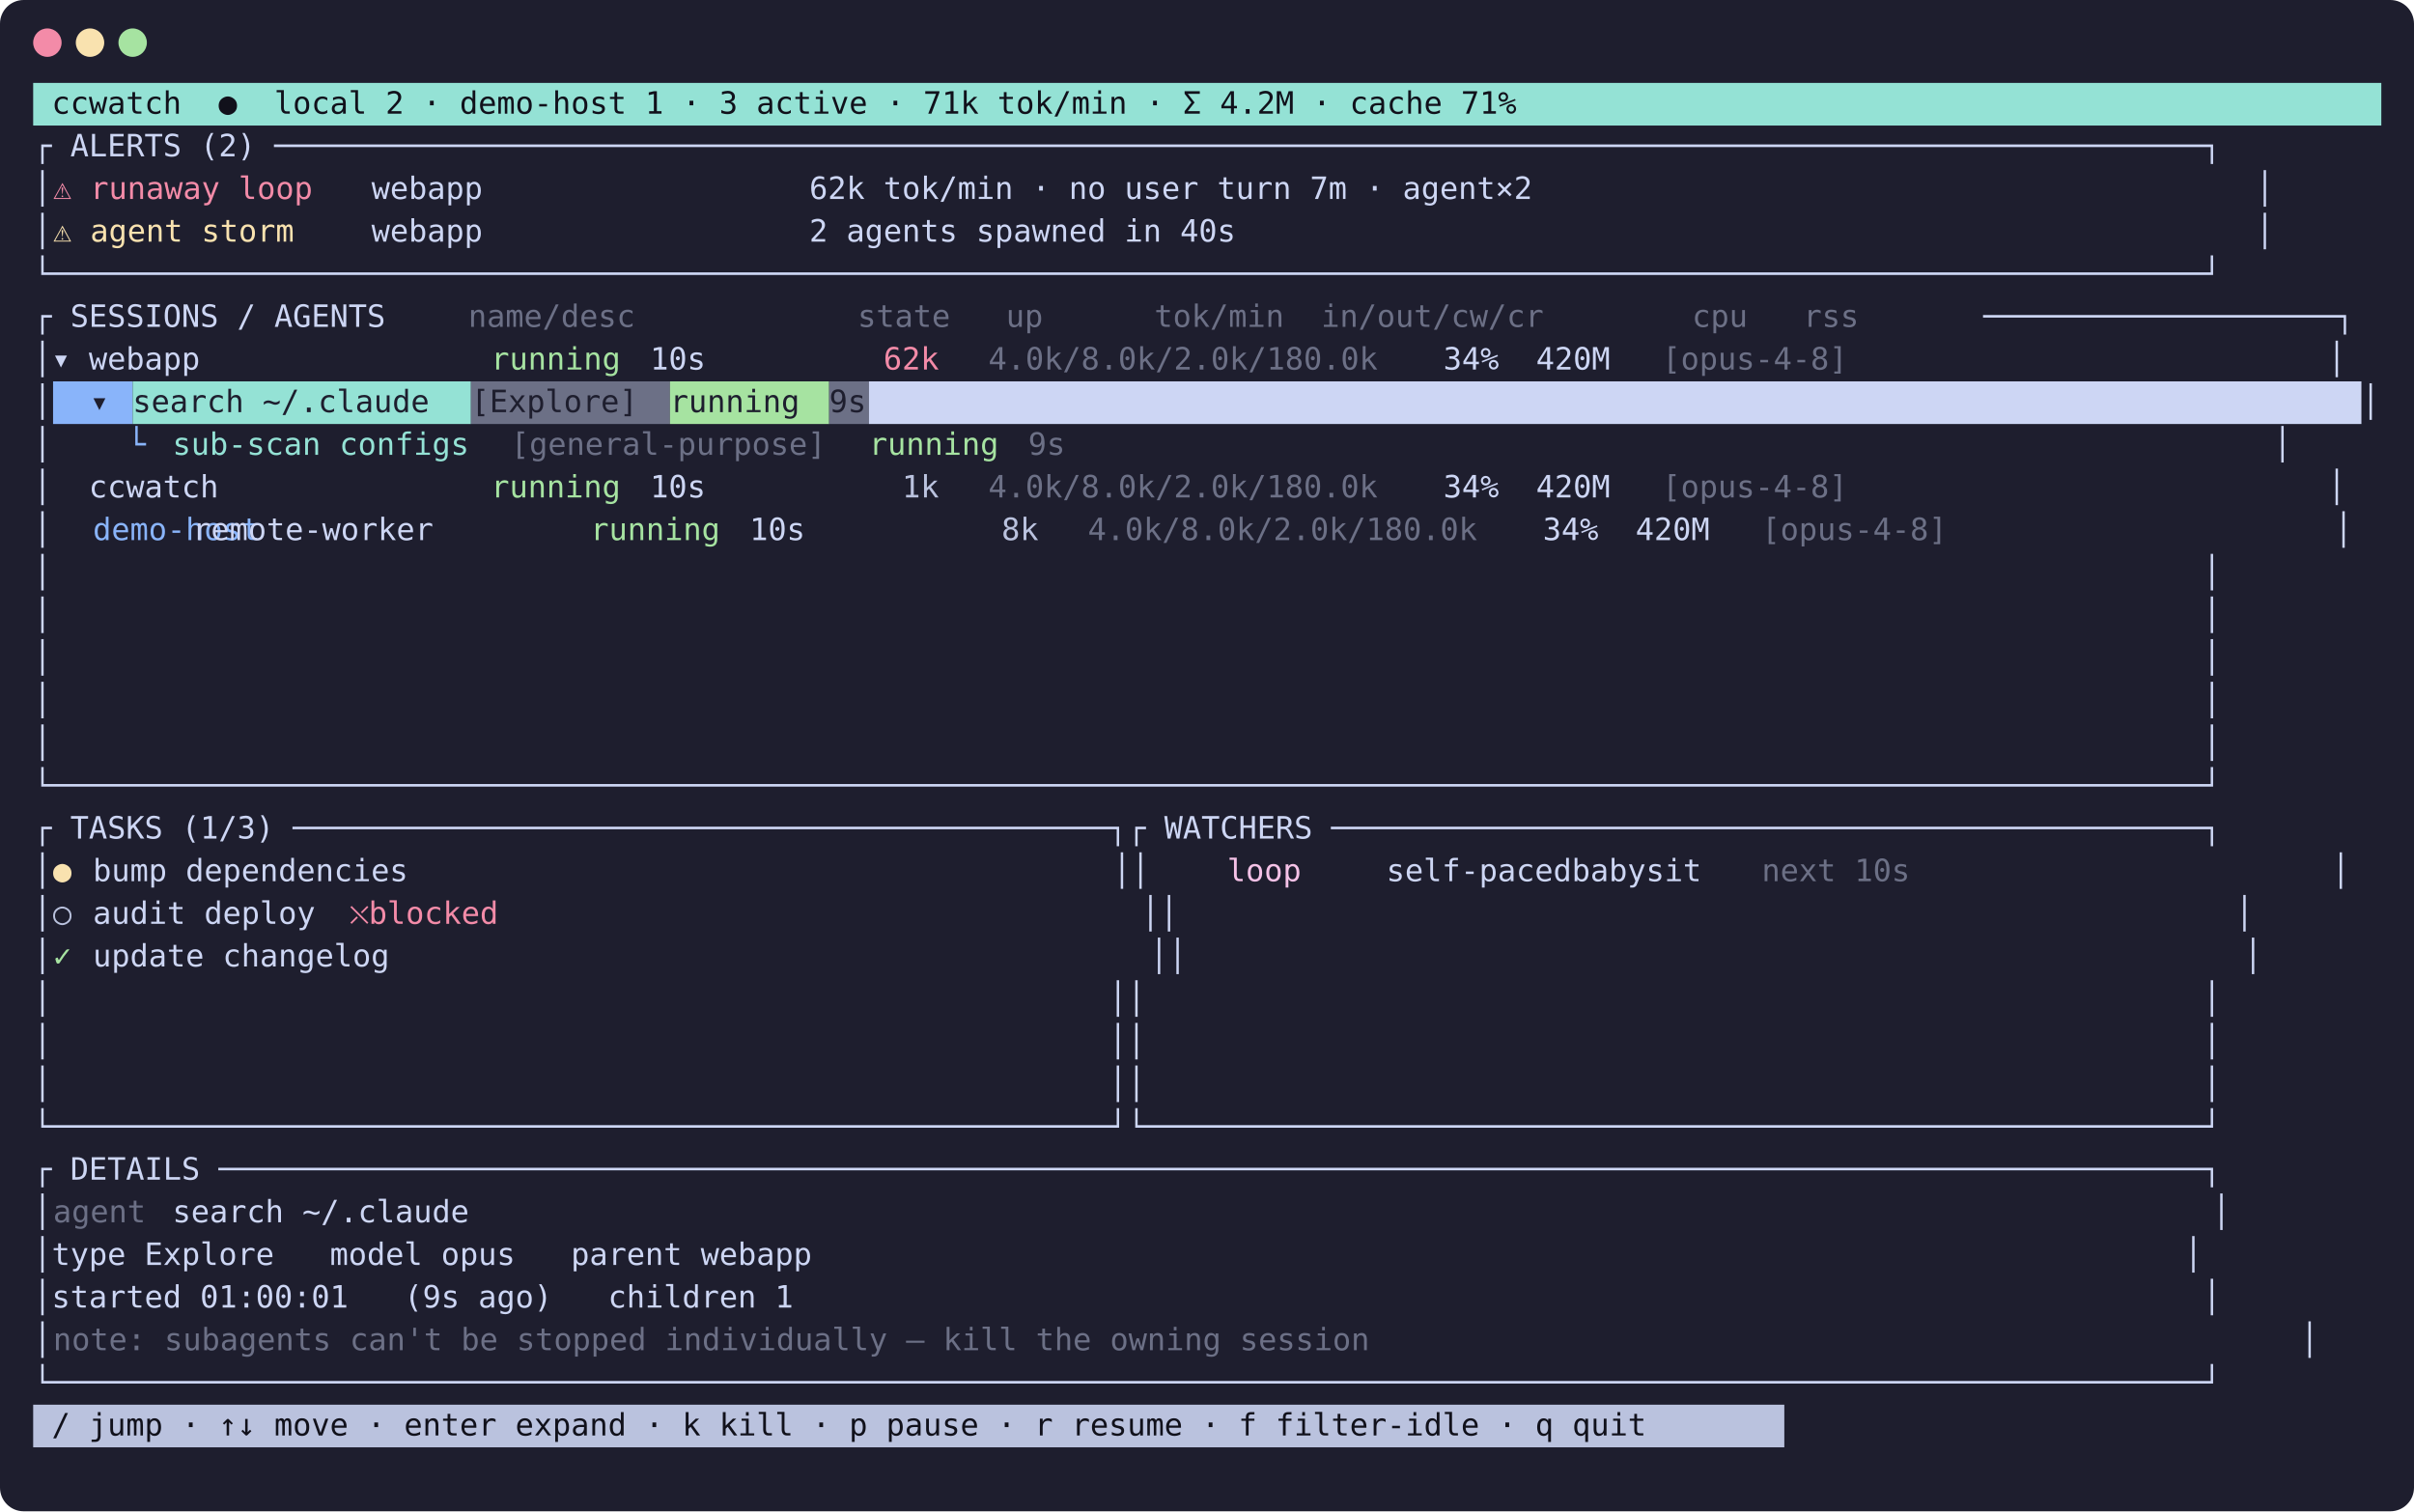
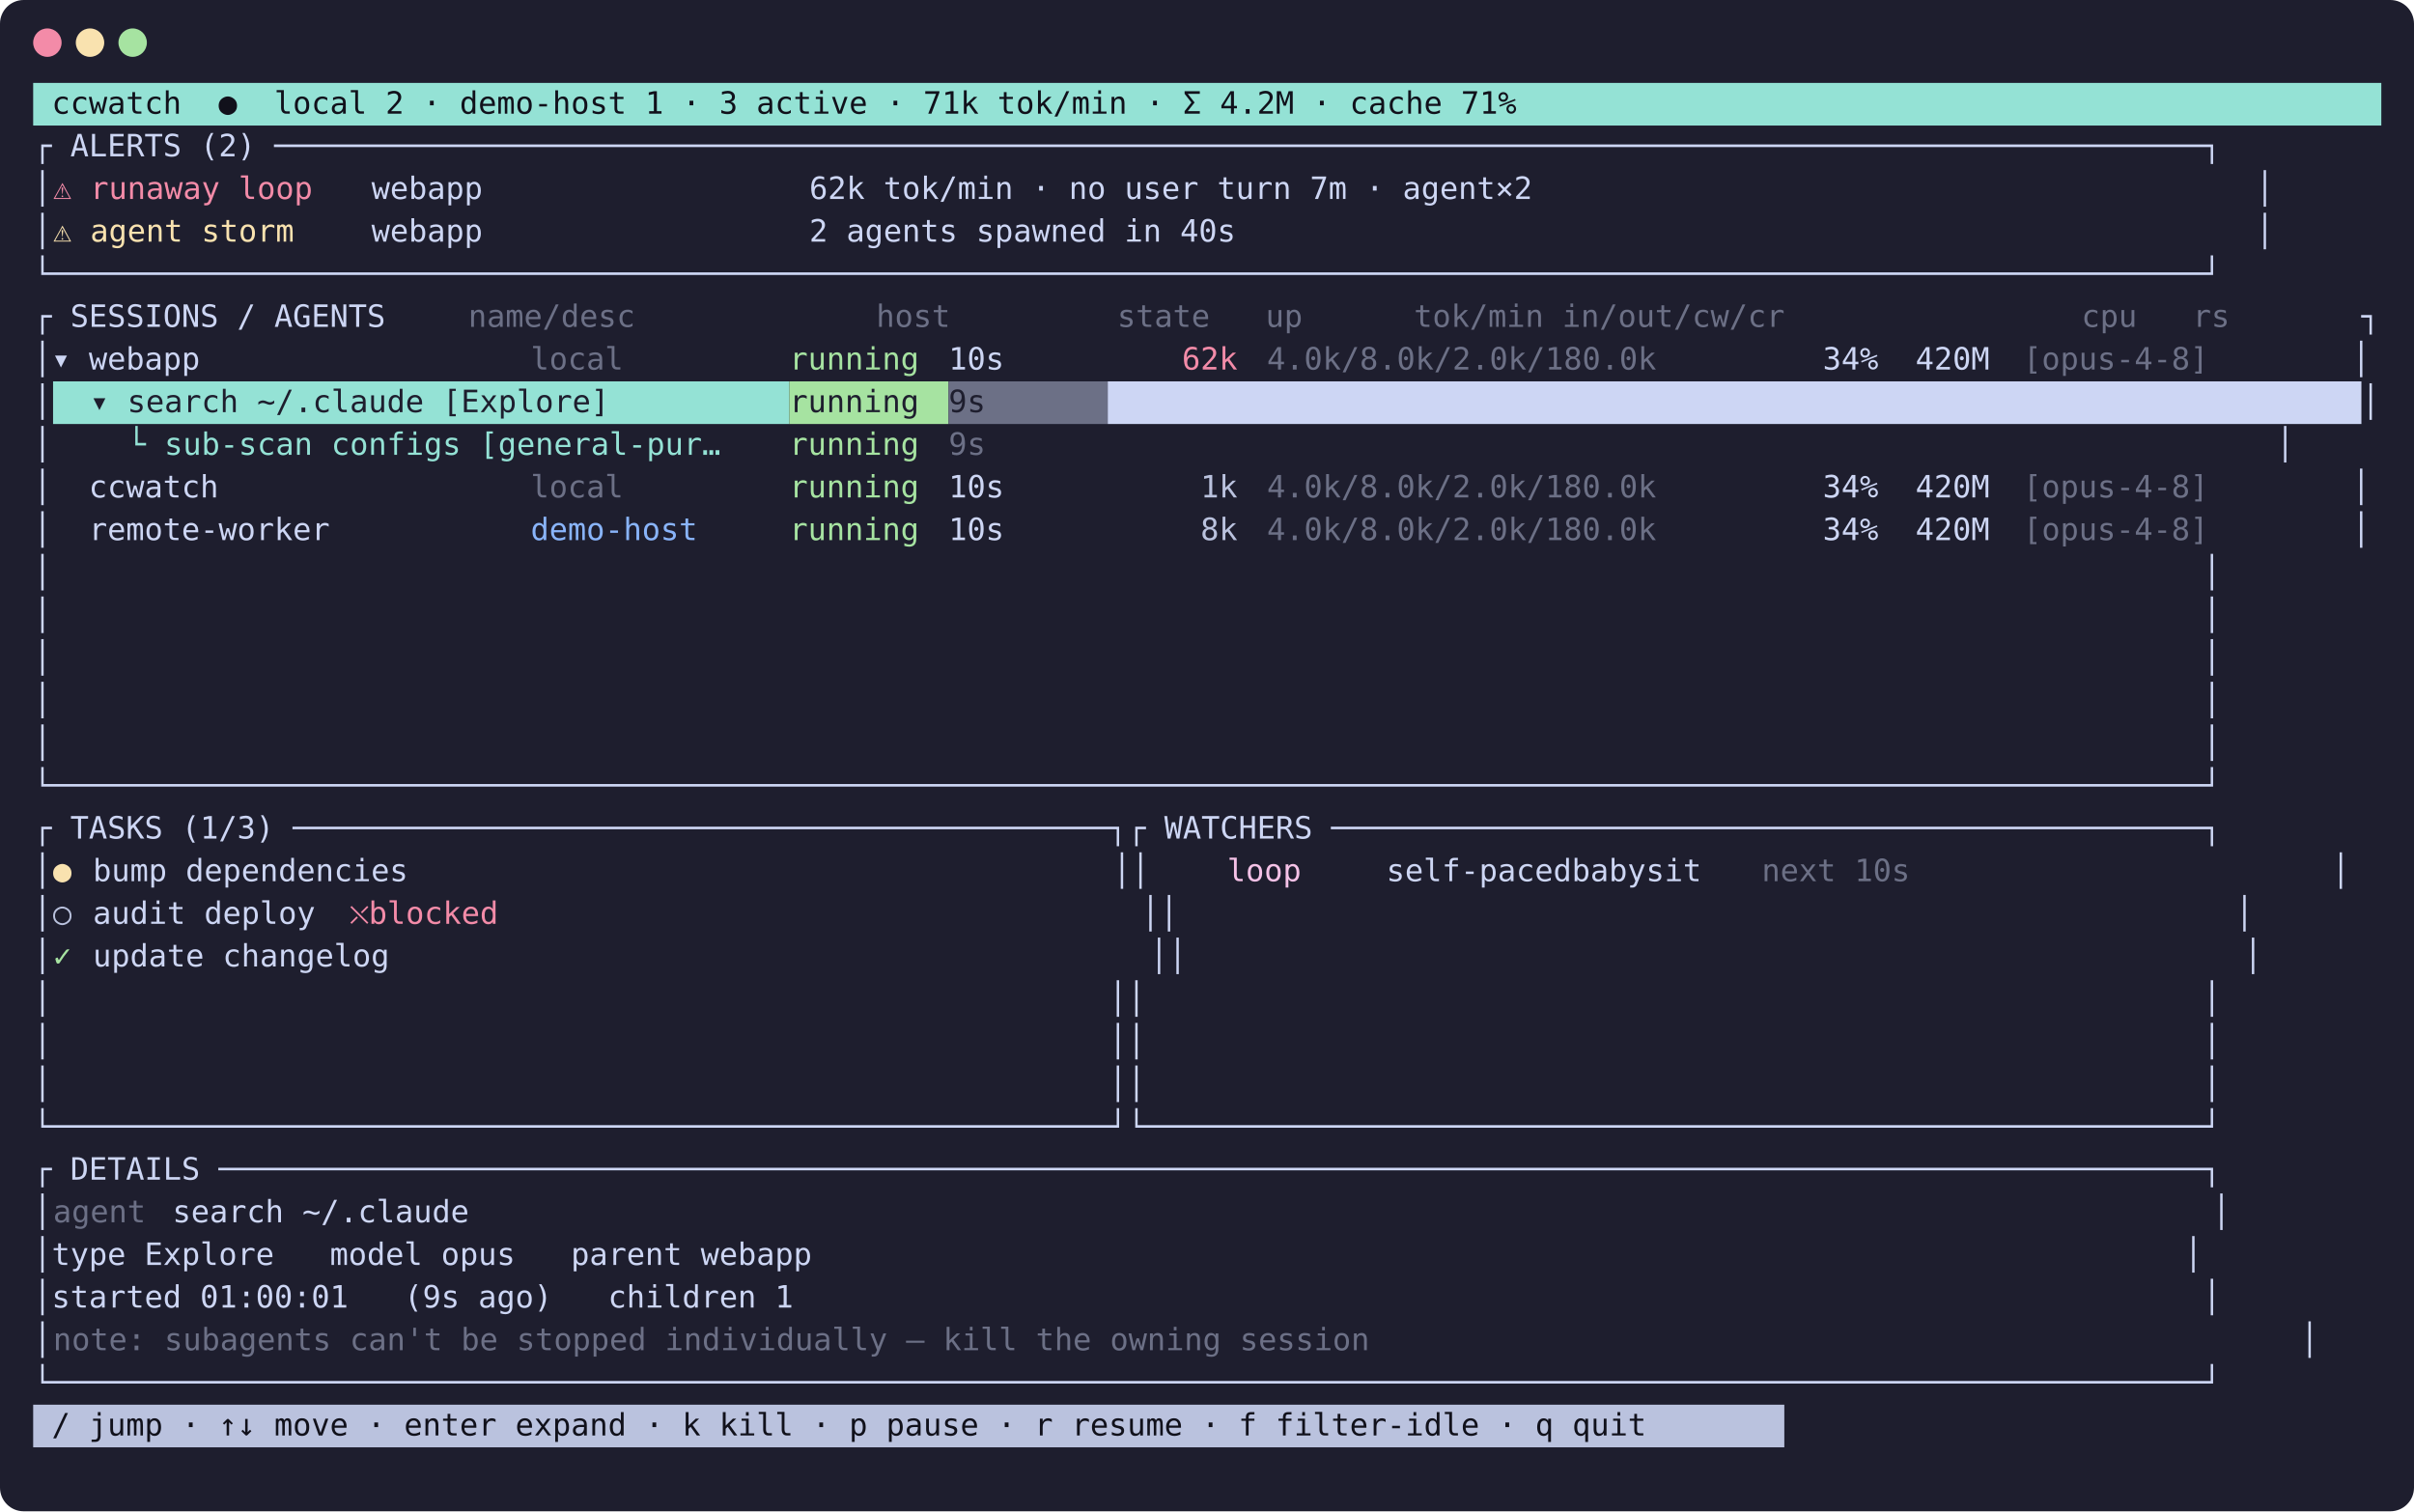
<svg xmlns="http://www.w3.org/2000/svg" viewBox="0 0 1019 638" font-family="SFMono-Regular,Menlo,Consolas,monospace" font-size="13">
  <rect width="1019" height="638" rx="10" fill="#1e1e2e" />
  <circle cx="20" cy="18" r="6" fill="#f38ba8" />
  <circle cx="38" cy="18" r="6" fill="#f9e2af" />
  <circle cx="56" cy="18" r="6" fill="#a6e3a1" />
  <rect x="14.0" y="35.0" width="991.2" height="18" fill="#94e2d5" />
-   <text x="14.0" y="48.0" xml:space="preserve" fill="#11111b"> ccwatch  ●  local 2 · demo-host 1 · 3 active · 71k tok/min · Σ 4.2M · cache 71%                                           </text>
+   <text x="14.0" y="48.0" xml:space="preserve" fill="#11111b"> ccwatch  ●  local 2 · demo-host 1 · 3 active · 71k tok/min · Σ 4.2M · cache 71%                                      </text>
  <text x="14.0" y="66.0" xml:space="preserve" fill="#cdd6f4">┌ ALERTS (2) ────────────────────────────────────────────────────────────────────────────────────────────────────────┐</text>
  <text x="14.0" y="84.0" xml:space="preserve" fill="#cdd6f4">│</text>
  <text x="22.4" y="84.0" xml:space="preserve" fill="#f38ba8">⚠ runaway loop  </text>
  <text x="156.8" y="84.0" xml:space="preserve" fill="#cdd6f4">webapp               </text>
  <text x="341.6" y="84.0" xml:space="preserve" fill="#cdd6f4">62k tok/min · no user turn 7m · agent×2                                       │</text>
  <text x="14.0" y="102.0" xml:space="preserve" fill="#cdd6f4">│</text>
  <text x="22.4" y="102.0" xml:space="preserve" fill="#f9e2af">⚠ agent storm   </text>
  <text x="156.8" y="102.0" xml:space="preserve" fill="#cdd6f4">webapp               </text>
  <text x="341.6" y="102.0" xml:space="preserve" fill="#cdd6f4">2 agents spawned in 40s                                                       │</text>
  <text x="14.0" y="120.0" xml:space="preserve" fill="#cdd6f4">└────────────────────────────────────────────────────────────────────────────────────────────────────────────────────┘</text>
  <text x="14.0" y="138.0" xml:space="preserve" fill="#cdd6f4">┌ SESSIONS / AGENTS </text>
-   <text x="182.0" y="138.0" xml:space="preserve" fill="#6c7086">  name/desc            state   up      tok/min  in/out/cw/cr        cpu   rss </text>
-   <text x="837.2" y="138.0" xml:space="preserve" fill="#cdd6f4">───────────────────┐</text>
-   <text x="14.0" y="156.0" xml:space="preserve" fill="#cdd6f4">│▾ webapp             </text>
-   <text x="207.2" y="156.0" xml:space="preserve" fill="#a6e3a1">running </text>
-   <text x="274.4" y="156.0" xml:space="preserve" fill="#cdd6f4">10s     </text>
-   <text x="341.6" y="156.0" xml:space="preserve" fill="#f38ba8">    62k</text>
-   <text x="417.2" y="156.0" xml:space="preserve" fill="#6c7086">4.0k/8.0k/2.0k/180.0k</text>
-   <text x="593.6" y="156.0" xml:space="preserve" fill="#cdd6f4">  34%  420M</text>
-   <text x="686.0" y="156.0" xml:space="preserve" fill="#6c7086">  [opus-4-8]</text>
-   <text x="786.8" y="156.0" xml:space="preserve" fill="#cdd6f4">                         │</text>
+   <text x="182.0" y="138.0" xml:space="preserve" fill="#6c7086">  name/desc             host         state   up      tok/min in/out/cw/cr                cpu   rs</text>
+   <text x="996.8" y="138.0" xml:space="preserve" fill="#cdd6f4">┐</text>
+   <text x="14.0" y="156.0" xml:space="preserve" fill="#cdd6f4">│▾ webapp               </text>
+   <text x="224.0" y="156.0" xml:space="preserve" fill="#6c7086">local        </text>
+   <text x="333.2" y="156.0" xml:space="preserve" fill="#a6e3a1">running </text>
+   <text x="400.4" y="156.0" xml:space="preserve" fill="#cdd6f4">10s     </text>
+   <text x="467.6" y="156.0" xml:space="preserve" fill="#f38ba8">    62k </text>
+   <text x="534.8" y="156.0" xml:space="preserve" fill="#6c7086">4.0k/8.0k/2.0k/180.0k      </text>
+   <text x="761.6" y="156.0" xml:space="preserve" fill="#cdd6f4"> 34%  420M </text>
+   <text x="854.0" y="156.0" xml:space="preserve" fill="#6c7086">[opus-4-8]</text>
+   <text x="938.0" y="156.0" xml:space="preserve" fill="#cdd6f4">       │</text>
  <text x="14.0" y="174.0" xml:space="preserve" fill="#cdd6f4">│</text>
-   <rect x="22.4" y="161.0" width="33.6" height="18" fill="#89b4fa" />
-   <text x="22.4" y="174.0" xml:space="preserve" fill="#1e1e2e">  ▾ </text>
-   <rect x="56.0" y="161.0" width="142.8" height="18" fill="#94e2d5" />
-   <text x="56.0" y="174.0" xml:space="preserve" fill="#1e1e2e">search ~/.claude </text>
-   <rect x="198.8" y="161.0" width="84.0" height="18" fill="#6c7086" />
-   <text x="198.8" y="174.0" xml:space="preserve" fill="#1e1e2e">[Explore] </text>
-   <rect x="282.8" y="161.0" width="67.2" height="18" fill="#a6e3a1" />
-   <text x="282.8" y="174.0" xml:space="preserve" fill="#1e1e2e">running </text>
-   <rect x="350.0" y="161.0" width="16.8" height="18" fill="#6c7086" />
-   <text x="350.0" y="174.0" xml:space="preserve" fill="#1e1e2e">9s</text>
-   <rect x="366.8" y="161.0" width="630.0" height="18" fill="#cdd6f4" />
+   <rect x="22.4" y="161.0" width="310.8" height="18" fill="#94e2d5" />
+   <text x="22.4" y="174.0" xml:space="preserve" fill="#1e1e2e">  ▾ search ~/.claude [Explore]       </text>
+   <rect x="333.2" y="161.0" width="67.2" height="18" fill="#a6e3a1" />
+   <text x="333.2" y="174.0" xml:space="preserve" fill="#1e1e2e">running </text>
+   <rect x="400.4" y="161.0" width="67.2" height="18" fill="#6c7086" />
+   <text x="400.4" y="174.0" xml:space="preserve" fill="#1e1e2e">9s      </text>
+   <rect x="467.6" y="161.0" width="529.2" height="18" fill="#cdd6f4" />
  <text x="996.8" y="174.0" xml:space="preserve" fill="#cdd6f4">│</text>
  <text x="14.0" y="192.0" xml:space="preserve" fill="#cdd6f4">│</text>
-   <text x="22.4" y="192.0" xml:space="preserve" fill="#89b4fa">    └ </text>
-   <text x="72.8" y="192.0" xml:space="preserve" fill="#94e2d5">sub-scan configs </text>
-   <text x="215.6" y="192.0" xml:space="preserve" fill="#6c7086">[general-purpose] </text>
-   <text x="366.8" y="192.0" xml:space="preserve" fill="#a6e3a1">running </text>
-   <text x="434.0" y="192.0" xml:space="preserve" fill="#6c7086">9s</text>
-   <text x="450.8" y="192.0" xml:space="preserve" fill="#cdd6f4">                                                                 │</text>
-   <text x="14.0" y="210.0" xml:space="preserve" fill="#cdd6f4">│  ccwatch     </text>
-   <text x="207.2" y="210.0" xml:space="preserve" fill="#a6e3a1">running </text>
-   <text x="274.4" y="210.0" xml:space="preserve" fill="#cdd6f4">10s     </text>
-   <text x="341.6" y="210.0" xml:space="preserve" fill="#bac2de">     1k</text>
-   <text x="417.2" y="210.0" xml:space="preserve" fill="#6c7086">4.0k/8.0k/2.0k/180.0k</text>
-   <text x="593.6" y="210.0" xml:space="preserve" fill="#cdd6f4">  34%  420M</text>
-   <text x="686.0" y="210.0" xml:space="preserve" fill="#6c7086">  [opus-4-8]</text>
-   <text x="786.8" y="210.0" xml:space="preserve" fill="#cdd6f4">                         │</text>
-   <text x="14.0" y="228.0" xml:space="preserve" fill="#cdd6f4">│  </text>
-   <text x="39.2" y="228.0" xml:space="preserve" fill="#89b4fa">demo-host </text>
-   <text x="81.2" y="228.0" xml:space="preserve" fill="#cdd6f4">remote-worker       </text>
-   <text x="249.2" y="228.0" xml:space="preserve" fill="#a6e3a1">running </text>
-   <text x="316.4" y="228.0" xml:space="preserve" fill="#cdd6f4">10s     </text>
-   <text x="383.6" y="228.0" xml:space="preserve" fill="#bac2de">     8k</text>
-   <text x="459.2" y="228.0" xml:space="preserve" fill="#6c7086">4.0k/8.0k/2.0k/180.0k</text>
-   <text x="635.6" y="228.0" xml:space="preserve" fill="#cdd6f4">  34%  420M</text>
-   <text x="728.0" y="228.0" xml:space="preserve" fill="#6c7086">  [opus-4-8]</text>
-   <text x="828.8" y="228.0" xml:space="preserve" fill="#cdd6f4">                    │</text>
+   <text x="22.4" y="192.0" xml:space="preserve" fill="#94e2d5">    └ sub-scan configs [general-pur… </text>
+   <text x="333.2" y="192.0" xml:space="preserve" fill="#a6e3a1">running </text>
+   <text x="400.4" y="192.0" xml:space="preserve" fill="#6c7086">9s      </text>
+   <text x="467.6" y="192.0" xml:space="preserve" fill="#cdd6f4">                                                               │</text>
+   <text x="14.0" y="210.0" xml:space="preserve" fill="#cdd6f4">│  ccwatch       </text>
+   <text x="224.0" y="210.0" xml:space="preserve" fill="#6c7086">local        </text>
+   <text x="333.2" y="210.0" xml:space="preserve" fill="#a6e3a1">running </text>
+   <text x="400.4" y="210.0" xml:space="preserve" fill="#cdd6f4">10s     </text>
+   <text x="467.6" y="210.0" xml:space="preserve" fill="#bac2de">     1k </text>
+   <text x="534.8" y="210.0" xml:space="preserve" fill="#6c7086">4.0k/8.0k/2.0k/180.0k      </text>
+   <text x="761.6" y="210.0" xml:space="preserve" fill="#cdd6f4"> 34%  420M </text>
+   <text x="854.0" y="210.0" xml:space="preserve" fill="#6c7086">[opus-4-8]</text>
+   <text x="938.0" y="210.0" xml:space="preserve" fill="#cdd6f4">       │</text>
+   <text x="14.0" y="228.0" xml:space="preserve" fill="#cdd6f4">│  remote-worker         </text>
+   <text x="224.0" y="228.0" xml:space="preserve" fill="#89b4fa">demo-host    </text>
+   <text x="333.2" y="228.0" xml:space="preserve" fill="#a6e3a1">running </text>
+   <text x="400.4" y="228.0" xml:space="preserve" fill="#cdd6f4">10s     </text>
+   <text x="467.6" y="228.0" xml:space="preserve" fill="#bac2de">     8k </text>
+   <text x="534.8" y="228.0" xml:space="preserve" fill="#6c7086">4.0k/8.0k/2.0k/180.0k      </text>
+   <text x="761.6" y="228.0" xml:space="preserve" fill="#cdd6f4"> 34%  420M </text>
+   <text x="854.0" y="228.0" xml:space="preserve" fill="#6c7086">[opus-4-8]</text>
+   <text x="938.0" y="228.0" xml:space="preserve" fill="#cdd6f4">       │</text>
  <text x="14.0" y="246.0" xml:space="preserve" fill="#cdd6f4">│                                                                                                                    │</text>
  <text x="14.0" y="264.0" xml:space="preserve" fill="#cdd6f4">│                                                                                                                    │</text>
  <text x="14.0" y="282.0" xml:space="preserve" fill="#cdd6f4">│                                                                                                                    │</text>
  <text x="14.0" y="300.0" xml:space="preserve" fill="#cdd6f4">│                                                                                                                    │</text>
  <text x="14.0" y="318.0" xml:space="preserve" fill="#cdd6f4">│                                                                                                                    │</text>
  <text x="14.0" y="336.0" xml:space="preserve" fill="#cdd6f4">└────────────────────────────────────────────────────────────────────────────────────────────────────────────────────┘</text>
  <text x="14.0" y="354.0" xml:space="preserve" fill="#cdd6f4">┌ TASKS (1/3) ────────────────────────────────────────────┐┌ WATCHERS ───────────────────────────────────────────────┐</text>
  <text x="14.0" y="372.0" xml:space="preserve" fill="#cdd6f4">│</text>
  <text x="22.4" y="372.0" xml:space="preserve" fill="#f9e2af">● </text>
  <text x="39.2" y="372.0" xml:space="preserve" fill="#cdd6f4">bump dependencies                                      ││</text>
  <text x="518.0" y="372.0" xml:space="preserve" fill="#f5c2e7">loop    </text>
  <text x="585.2" y="372.0" xml:space="preserve" fill="#cdd6f4">self-pacedbabysit</text>
  <text x="728.0" y="372.0" xml:space="preserve" fill="#6c7086">  next 10s</text>
  <text x="812.0" y="372.0" xml:space="preserve" fill="#cdd6f4">                      │</text>
  <text x="14.0" y="390.0" xml:space="preserve" fill="#cdd6f4">│</text>
  <text x="22.4" y="390.0" xml:space="preserve" fill="#bac2de">○ </text>
  <text x="39.2" y="390.0" xml:space="preserve" fill="#cdd6f4">audit deploy</text>
  <text x="140.0" y="390.0" xml:space="preserve" fill="#f38ba8"> ⛌blocked</text>
  <text x="215.6" y="390.0" xml:space="preserve" fill="#cdd6f4">                                  ││                                                         │</text>
  <text x="14.0" y="408.0" xml:space="preserve" fill="#cdd6f4">│</text>
  <text x="22.4" y="408.0" xml:space="preserve" fill="#a6e3a1">✓ </text>
  <text x="39.2" y="408.0" xml:space="preserve" fill="#cdd6f4">update changelog                                         ││                                                         │</text>
  <text x="14.0" y="426.0" xml:space="preserve" fill="#cdd6f4">│                                                         ││                                                         │</text>
  <text x="14.0" y="444.0" xml:space="preserve" fill="#cdd6f4">│                                                         ││                                                         │</text>
  <text x="14.0" y="462.0" xml:space="preserve" fill="#cdd6f4">│                                                         ││                                                         │</text>
  <text x="14.0" y="480.0" xml:space="preserve" fill="#cdd6f4">└─────────────────────────────────────────────────────────┘└─────────────────────────────────────────────────────────┘</text>
  <text x="14.0" y="498.0" xml:space="preserve" fill="#cdd6f4">┌ DETAILS ───────────────────────────────────────────────────────────────────────────────────────────────────────────┐</text>
  <text x="14.0" y="516.0" xml:space="preserve" fill="#cdd6f4">│</text>
  <text x="22.4" y="516.0" xml:space="preserve" fill="#6c7086">agent </text>
  <text x="72.8" y="516.0" xml:space="preserve" fill="#cdd6f4">search ~/.claude                                                                                              │</text>
  <text x="14.0" y="534.0" xml:space="preserve" fill="#cdd6f4">│type Explore   model opus   parent webapp                                                                          │</text>
  <text x="14.0" y="552.0" xml:space="preserve" fill="#cdd6f4">│started 01:00:01   (9s ago)   children 1                                                                            │</text>
  <text x="14.0" y="570.0" xml:space="preserve" fill="#cdd6f4">│</text>
  <text x="22.4" y="570.0" xml:space="preserve" fill="#6c7086">note: subagents can't be stopped individually — kill the owning session</text>
  <text x="618.8" y="570.0" xml:space="preserve" fill="#cdd6f4">                                             │</text>
  <text x="14.0" y="588.0" xml:space="preserve" fill="#cdd6f4">└────────────────────────────────────────────────────────────────────────────────────────────────────────────────────┘</text>
  <rect x="14.0" y="593.0" width="739.2" height="18" fill="#bac2de" />
  <text x="14.0" y="606.0" xml:space="preserve" fill="#11111b"> / jump · ↑↓ move · enter expand · k kill · p pause · r resume · f filter-idle · q quit </text>
</svg>
